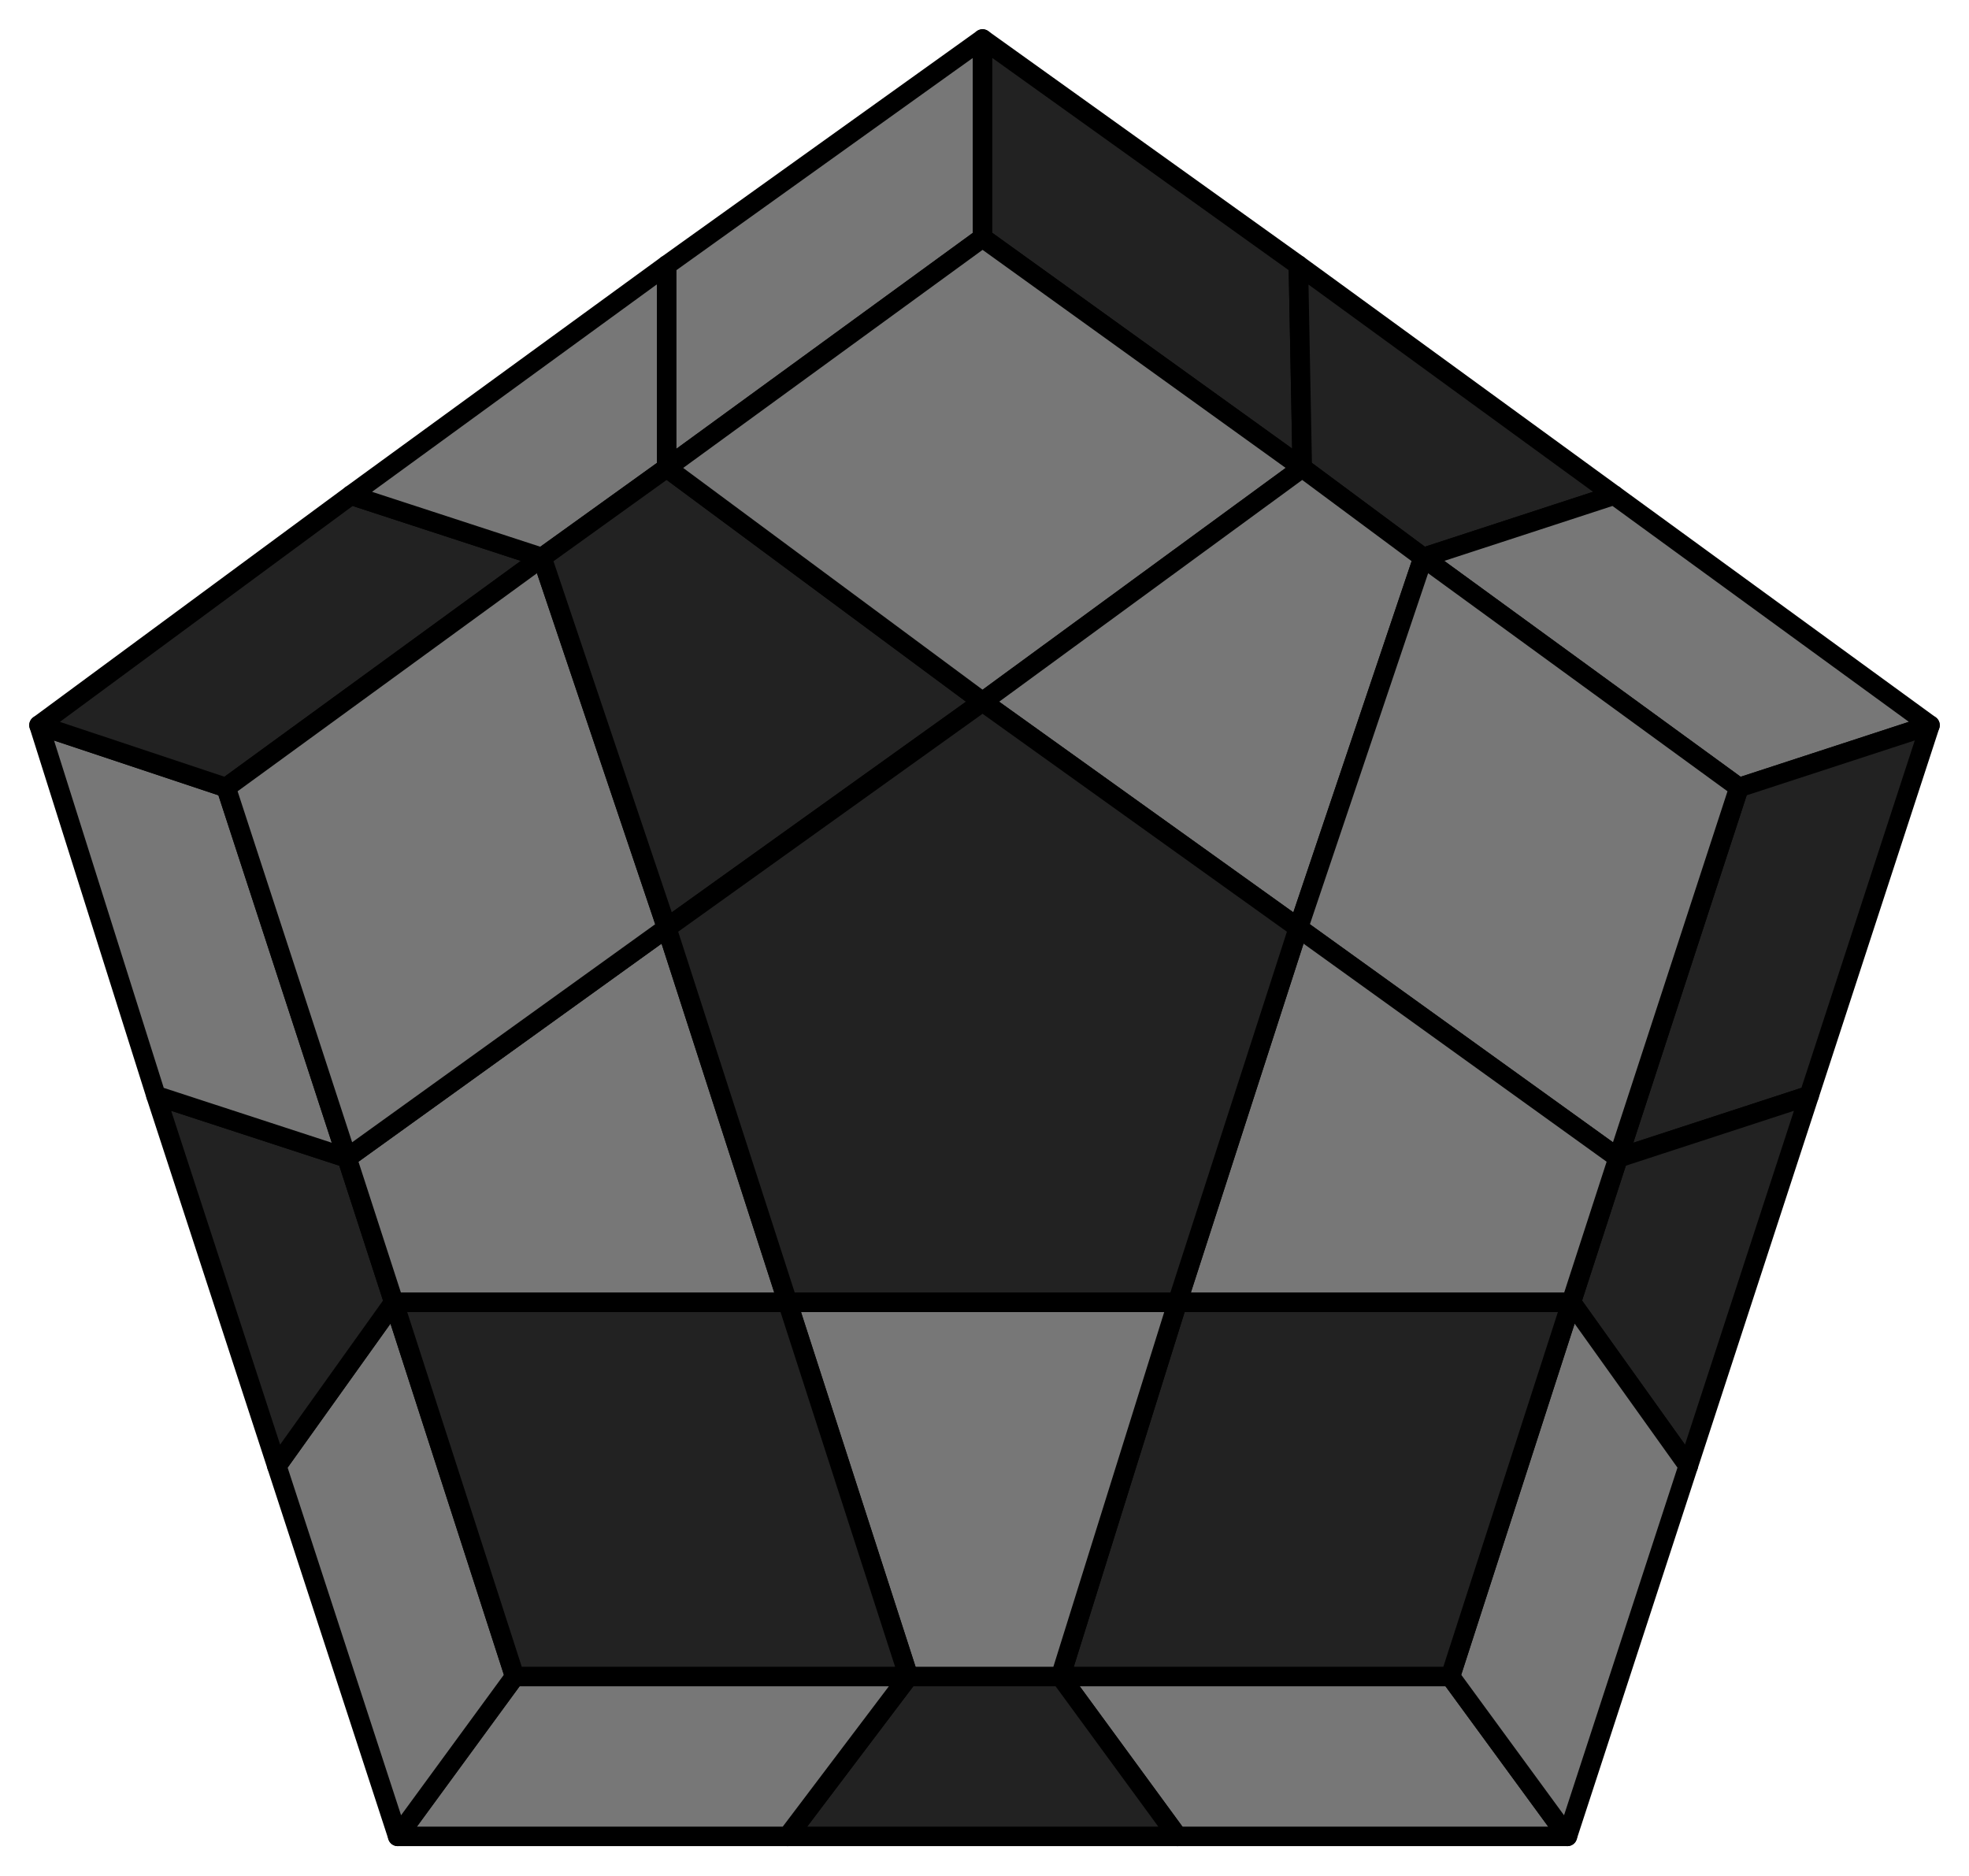
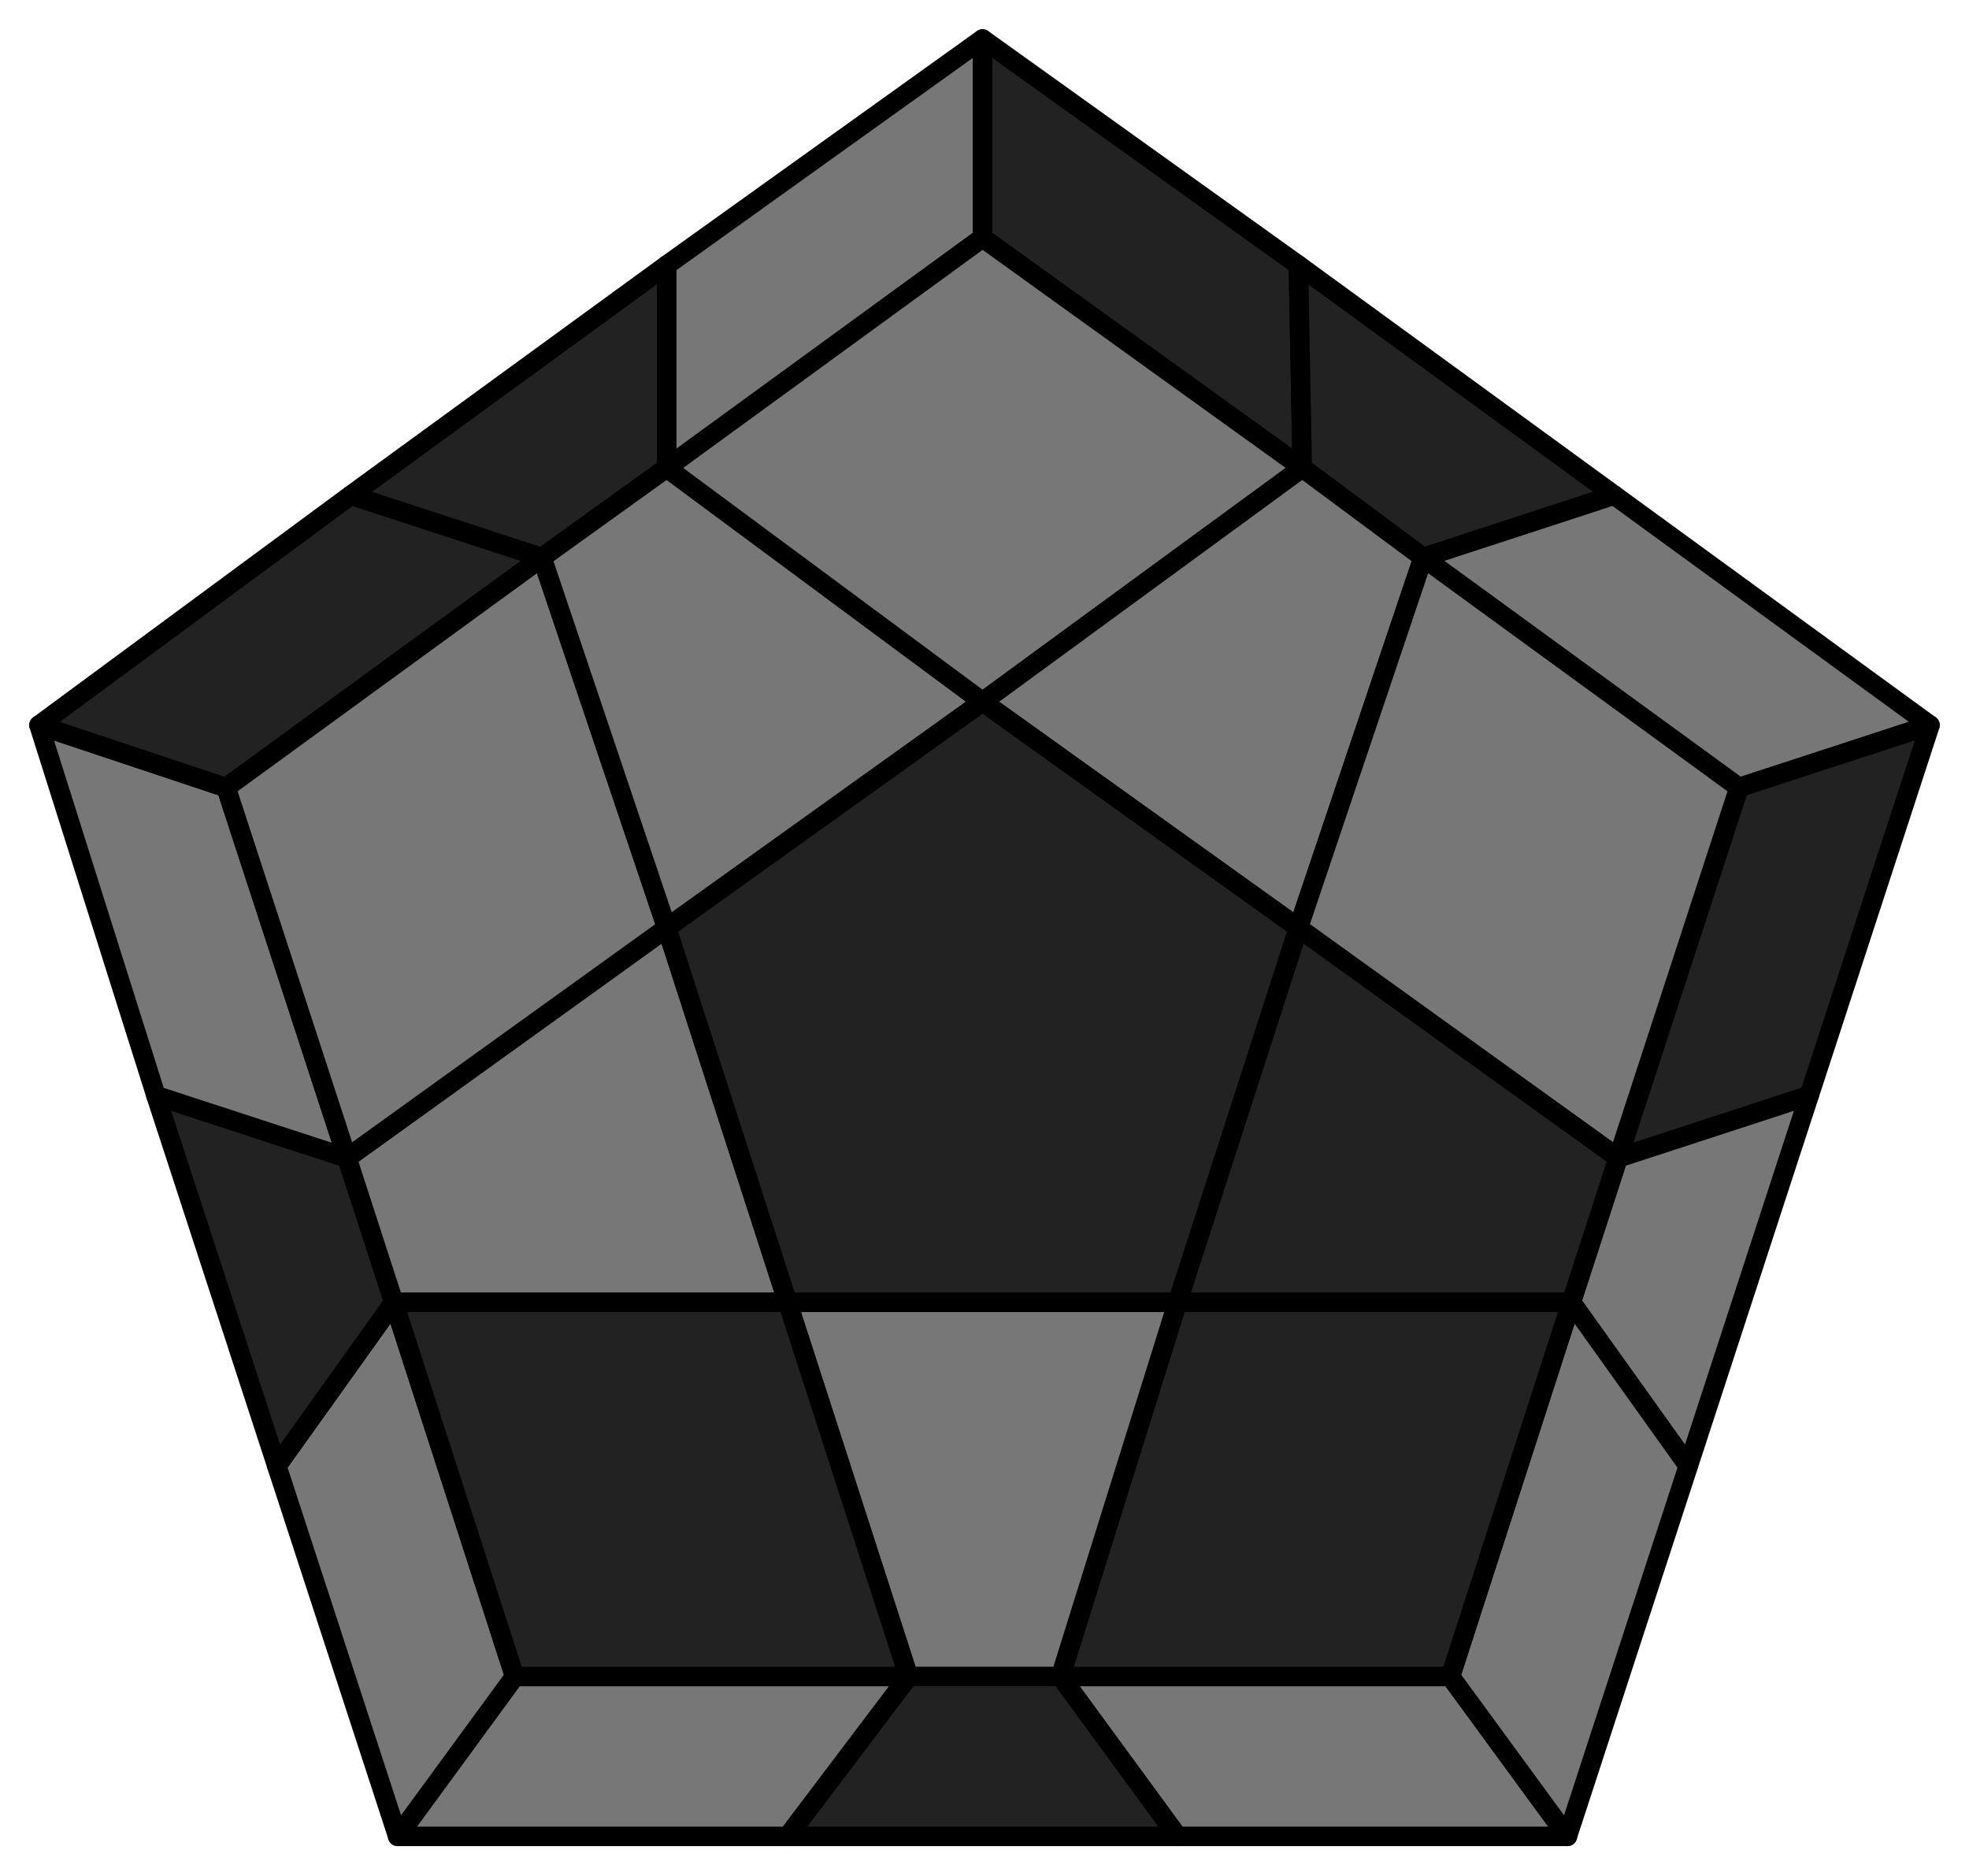
- <svg xmlns="http://www.w3.org/2000/svg" id="202" width="505" height="481">
+ <svg xmlns="http://www.w3.org/2000/svg" id="204" width="505" height="481">
  <style>
polygon { stroke: black; stroke-width: 5px; stroke-linejoin: round;}
.light {fill: #777;}
.dark {fill: #222;}
</style>
  <polygon class="light" points="402 471 302 471 272 430 372 430" />
  <polygon class="dark" points="302 471 202 471 233 430 272 430" />
  <polygon class="light" points="202 471 102 471 132 430 233 430" />
  <polygon class="light" points="102 471 71 376 101 334 132 430" />
  <polygon class="dark" points="71 376 40 281 89 297 101 334" />
  <polygon class="light" points="40 281 10 186 58 202 89 297" />
  <polygon class="dark" points="10 186 90 127 139 143 58 202" />
-   <polygon class="light" points="90 127 171 68 171 120 139 143" />
+   <polygon class="dark" points="90 127 171 68 171 120 139 143" />
  <polygon class="light" points="171 68 252 10 252 61 171 120" />
  <polygon class="dark" points="252 10 333 68 334 120 252 61" />
  <polygon class="dark" points="333 68 414 127 365 143 334 120" />
  <polygon class="light" points="414 127 495 186 446 202 365 143" />
  <polygon class="dark" points="495 186 464 281 415 297 446 202" />
-   <polygon class="dark" points="464 281 433 376 403 334 415 297" />
+   <polygon class="light" points="464 281 433 376 403 334 415 297" />
  <polygon class="light" points="433 376 402 471 372 430 403 334" />
  <polygon class="dark" points="372 430 272 430 302 334 403 334" />
  <polygon class="light" points="272 430 233 430 202 334 302 334" />
  <polygon class="dark" points="132 430 101 334 202 334 233 430" />
  <polygon class="light" points="101 334 89 297 171 238 202 334" />
  <polygon class="light" points="58 202 139 143 171 238 89 297" />
-   <polygon class="dark" points="139 143 171 120 252 180 171 238" />
+   <polygon class="light" points="139 143 171 120 252 180 171 238" />
  <polygon class="light" points="252 61 334 120 252 180 171 120" />
  <polygon class="light" points="334 120 365 143 333 238 252 180" />
  <polygon class="light" points="446 202 415 297 333 238 365 143" />
-   <polygon class="light" points="415 297 403 334 302 334 333 238" />
+   <polygon class="dark" points="415 297 403 334 302 334 333 238" />
  <polygon class="dark" points="302 334 202 334 171 238 252 180 333 238" />
</svg>
